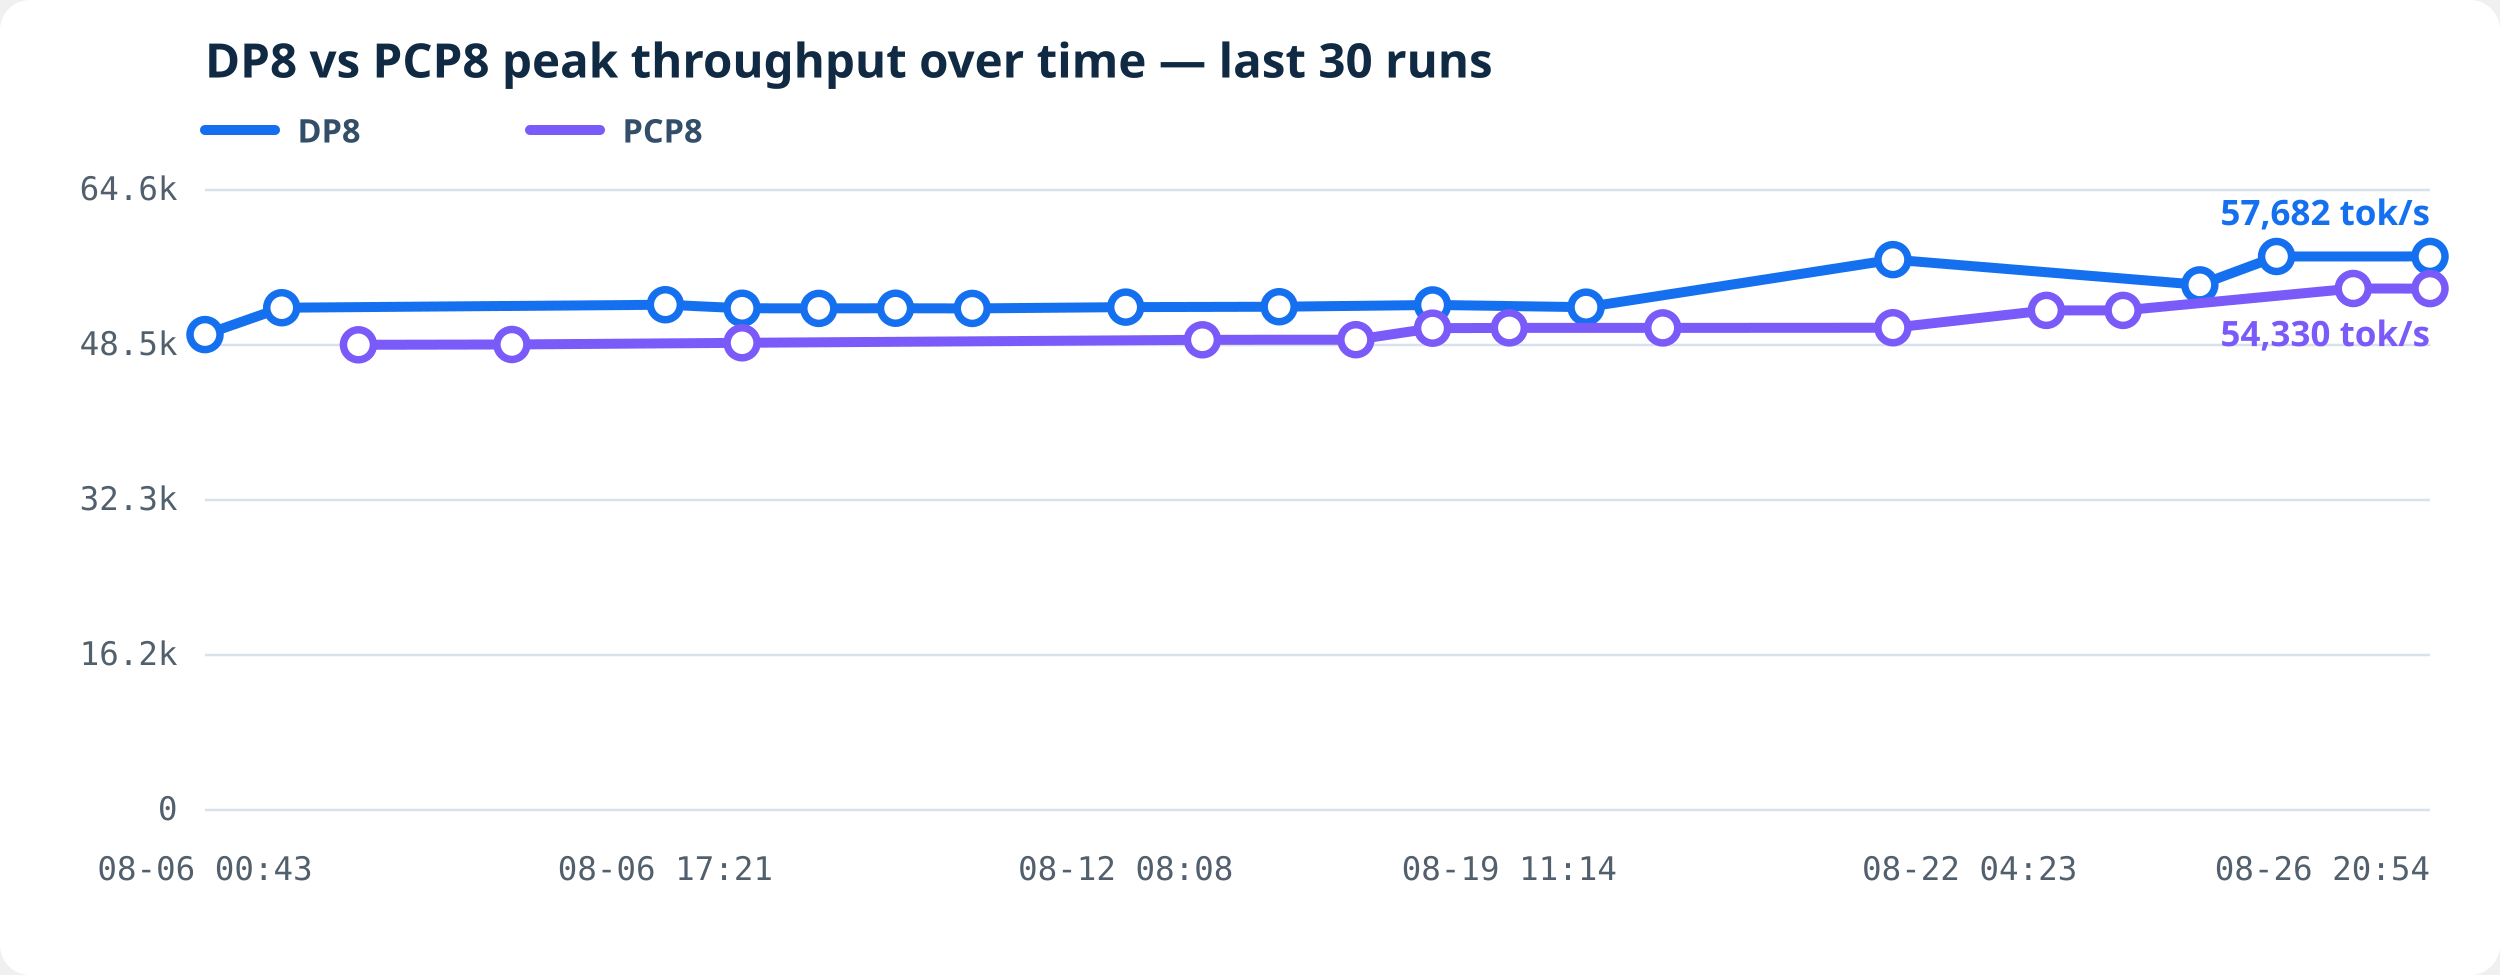
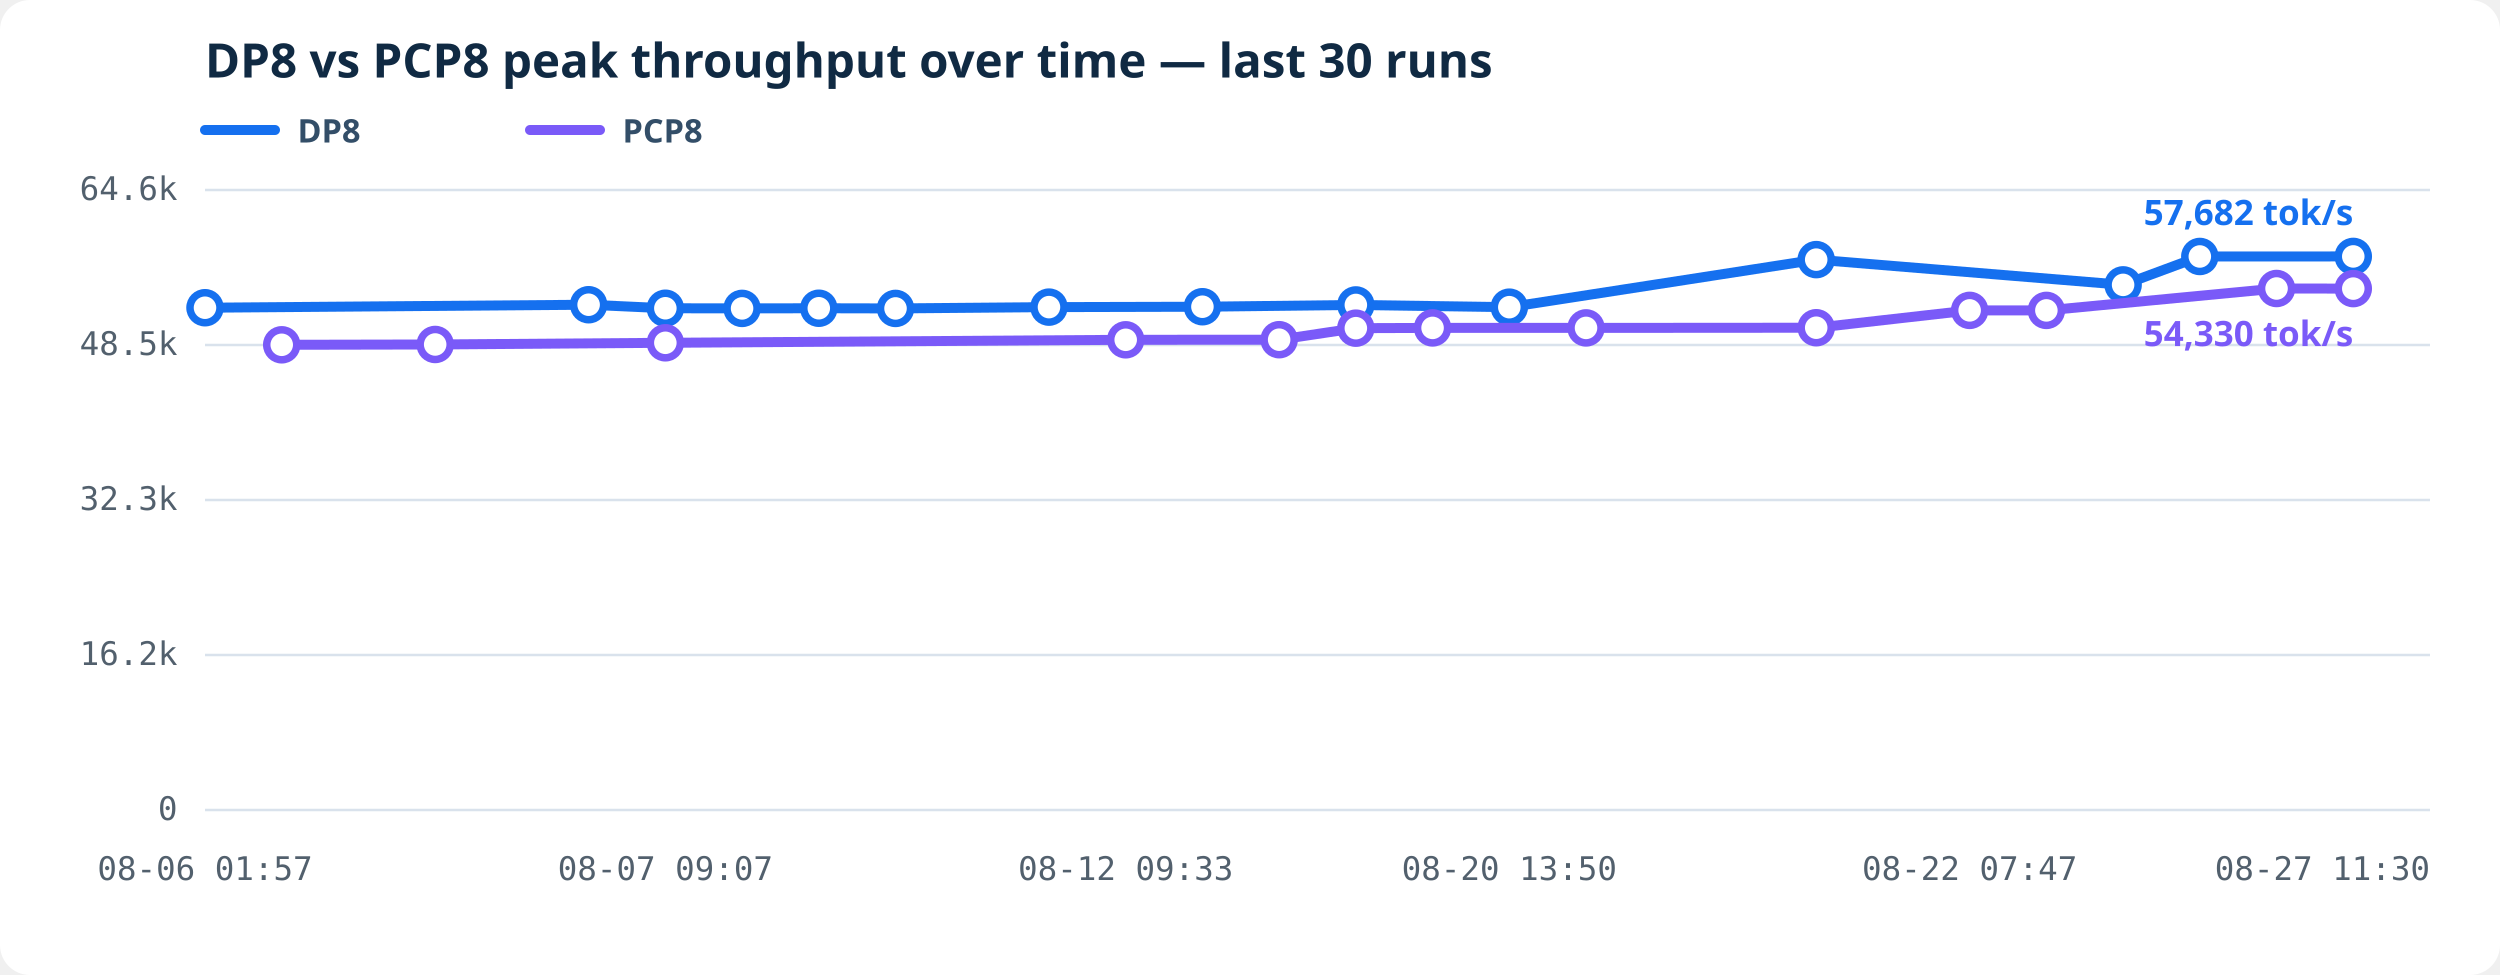
<svg xmlns="http://www.w3.org/2000/svg" viewBox="0 0 1000 390" role="img" aria-labelledby="history-title history-desc">
  <style>.bg{fill:#fff}.grid{stroke:#d9e2ec;stroke-width:1}.axis{fill:#52606d;font:13px ui-monospace,SFMono-Regular,Consolas,monospace}.heading{fill:#102a43;font:600 19px system-ui,sans-serif}.line{fill:none;stroke-width:4;stroke-linejoin:round;stroke-linecap:round}.dot{fill:#fff;stroke-width:3}.latest{stroke-width:3}.legend{fill:#334e68;font:600 13px system-ui,sans-serif}.value{font:600 14px system-ui,sans-serif}</style>
  <rect class="bg" width="1000" height="390" rx="12" />
  <text class="heading" x="82" y="31">DP8 vs PCP8 peak throughput over time — last 30 runs</text>
  <line x1="82" y1="52" x2="110" y2="52" stroke="#1570ef" stroke-width="4" stroke-linecap="round" />
  <text class="legend" x="119" y="57">DP8</text>
  <line x1="212" y1="52" x2="240" y2="52" stroke="#7a5af8" stroke-width="4" stroke-linecap="round" />
  <text class="legend" x="249" y="57">PCP8</text>
  <line class="grid" x1="82" y1="324.00" x2="972" y2="324.00" />
  <text class="axis" text-anchor="end" x="71" y="328.00">0</text>
  <line class="grid" x1="82" y1="262.00" x2="972" y2="262.00" />
  <text class="axis" text-anchor="end" x="71" y="266.00">16.2k</text>
  <line class="grid" x1="82" y1="200.00" x2="972" y2="200.00" />
  <text class="axis" text-anchor="end" x="71" y="204.00">32.3k</text>
  <line class="grid" x1="82" y1="138.00" x2="972" y2="138.00" />
  <text class="axis" text-anchor="end" x="71" y="142.00">48.5k</text>
  <line class="grid" x1="82" y1="76.00" x2="972" y2="76.00" />
  <text class="axis" text-anchor="end" x="71" y="80.00">64.6k</text>
-   <text class="axis" text-anchor="middle" x="82.00" y="352">08-06 00:43</text>
-   <text class="axis" text-anchor="middle" x="266.14" y="352">08-06 17:21</text>
-   <text class="axis" text-anchor="middle" x="450.28" y="352">08-12 08:08</text>
-   <text class="axis" text-anchor="middle" x="603.72" y="352">08-19 11:14</text>
-   <text class="axis" text-anchor="middle" x="787.86" y="352">08-22 04:23</text>
-   <text class="axis" text-anchor="end" x="972.00" y="352">08-26 20:54</text>
-   <polyline class="line" stroke="#1570ef" points="82.00,133.84 112.69,123.09 266.14,121.89 296.83,123.30 327.52,123.36 358.21,123.30 388.90,123.37 450.28,122.85 511.66,122.69 573.03,121.98 634.41,122.87 757.17,103.85 879.93,113.95 910.62,102.59 972.00,102.57" />
-   <circle class="dot" fill="#fff" stroke="#1570ef" cx="82.00" cy="133.84" r="6" />
-   <circle class="dot" fill="#fff" stroke="#1570ef" cx="112.69" cy="123.09" r="6" />
-   <circle class="dot" fill="#fff" stroke="#1570ef" cx="266.14" cy="121.89" r="6" />
-   <circle class="dot" fill="#fff" stroke="#1570ef" cx="296.83" cy="123.30" r="6" />
-   <circle class="dot" fill="#fff" stroke="#1570ef" cx="327.52" cy="123.36" r="6" />
-   <circle class="dot" fill="#fff" stroke="#1570ef" cx="358.21" cy="123.30" r="6" />
-   <circle class="dot" fill="#fff" stroke="#1570ef" cx="388.90" cy="123.37" r="6" />
-   <circle class="dot" fill="#fff" stroke="#1570ef" cx="450.28" cy="122.85" r="6" />
-   <circle class="dot" fill="#fff" stroke="#1570ef" cx="511.66" cy="122.69" r="6" />
-   <circle class="dot" fill="#fff" stroke="#1570ef" cx="573.03" cy="121.98" r="6" />
-   <circle class="dot" fill="#fff" stroke="#1570ef" cx="634.41" cy="122.87" r="6" />
-   <circle class="dot" fill="#fff" stroke="#1570ef" cx="757.17" cy="103.85" r="6" />
-   <circle class="dot" fill="#fff" stroke="#1570ef" cx="879.93" cy="113.95" r="6" />
-   <circle class="dot" fill="#fff" stroke="#1570ef" cx="910.62" cy="102.59" r="6" />
-   <circle class="dot latest" fill="#1570ef" stroke="#1570ef" cx="972.00" cy="102.57" r="6" />
-   <text class="value" fill="#1570ef" text-anchor="end" x="972.00" y="90.00">57,682 tok/s</text>
-   <polyline class="line" stroke="#7a5af8" points="143.38,137.92 204.76,137.79 296.83,137.12 480.97,135.92 542.34,135.88 573.03,131.27 603.72,131.16 665.10,131.16 757.17,131.09 818.55,124.15 849.24,124.16 941.31,115.40 972.00,115.44" />
-   <circle class="dot" fill="#fff" stroke="#7a5af8" cx="143.38" cy="137.92" r="6" />
-   <circle class="dot" fill="#fff" stroke="#7a5af8" cx="204.76" cy="137.79" r="6" />
-   <circle class="dot" fill="#fff" stroke="#7a5af8" cx="296.83" cy="137.12" r="6" />
-   <circle class="dot" fill="#fff" stroke="#7a5af8" cx="480.97" cy="135.92" r="6" />
-   <circle class="dot" fill="#fff" stroke="#7a5af8" cx="542.34" cy="135.88" r="6" />
-   <circle class="dot" fill="#fff" stroke="#7a5af8" cx="573.03" cy="131.27" r="6" />
-   <circle class="dot" fill="#fff" stroke="#7a5af8" cx="603.72" cy="131.16" r="6" />
-   <circle class="dot" fill="#fff" stroke="#7a5af8" cx="665.10" cy="131.16" r="6" />
-   <circle class="dot" fill="#fff" stroke="#7a5af8" cx="757.17" cy="131.09" r="6" />
-   <circle class="dot" fill="#fff" stroke="#7a5af8" cx="818.55" cy="124.15" r="6" />
-   <circle class="dot" fill="#fff" stroke="#7a5af8" cx="849.24" cy="124.16" r="6" />
-   <circle class="dot" fill="#fff" stroke="#7a5af8" cx="941.31" cy="115.40" r="6" />
-   <circle class="dot latest" fill="#7a5af8" stroke="#7a5af8" cx="972.00" cy="115.44" r="6" />
-   <text class="value" fill="#7a5af8" text-anchor="end" x="972.00" y="138.44">54,330 tok/s</text>
+   <text class="axis" text-anchor="middle" x="82.00" y="352">08-06 01:57</text>
+   <text class="axis" text-anchor="middle" x="266.14" y="352">08-07 09:07</text>
+   <text class="axis" text-anchor="middle" x="450.28" y="352">08-12 09:33</text>
+   <text class="axis" text-anchor="middle" x="603.72" y="352">08-20 13:50</text>
+   <text class="axis" text-anchor="middle" x="787.86" y="352">08-22 07:47</text>
+   <text class="axis" text-anchor="end" x="972.00" y="352">08-27 11:30</text>
+   <polyline class="line" stroke="#1570ef" points="82.00,123.09 235.45,121.89 266.14,123.30 296.83,123.36 327.52,123.30 358.21,123.37 419.59,122.85 480.97,122.69 542.34,121.98 603.72,122.87 726.48,103.85 849.24,113.95 879.93,102.59 941.31,102.57" />
+   <circle class="dot" fill="#fff" stroke="#1570ef" cx="82.00" cy="123.09" r="6" />
+   <circle class="dot" fill="#fff" stroke="#1570ef" cx="235.45" cy="121.89" r="6" />
+   <circle class="dot" fill="#fff" stroke="#1570ef" cx="266.14" cy="123.30" r="6" />
+   <circle class="dot" fill="#fff" stroke="#1570ef" cx="296.83" cy="123.36" r="6" />
+   <circle class="dot" fill="#fff" stroke="#1570ef" cx="327.52" cy="123.30" r="6" />
+   <circle class="dot" fill="#fff" stroke="#1570ef" cx="358.21" cy="123.37" r="6" />
+   <circle class="dot" fill="#fff" stroke="#1570ef" cx="419.59" cy="122.85" r="6" />
+   <circle class="dot" fill="#fff" stroke="#1570ef" cx="480.97" cy="122.69" r="6" />
+   <circle class="dot" fill="#fff" stroke="#1570ef" cx="542.34" cy="121.98" r="6" />
+   <circle class="dot" fill="#fff" stroke="#1570ef" cx="603.72" cy="122.87" r="6" />
+   <circle class="dot" fill="#fff" stroke="#1570ef" cx="726.48" cy="103.85" r="6" />
+   <circle class="dot" fill="#fff" stroke="#1570ef" cx="849.24" cy="113.95" r="6" />
+   <circle class="dot" fill="#fff" stroke="#1570ef" cx="879.93" cy="102.59" r="6" />
+   <circle class="dot latest" fill="#1570ef" stroke="#1570ef" cx="941.31" cy="102.57" r="6" />
+   <text class="value" fill="#1570ef" text-anchor="end" x="941.31" y="90.00">57,682 tok/s</text>
+   <polyline class="line" stroke="#7a5af8" points="112.69,137.92 174.07,137.79 266.14,137.12 450.28,135.92 511.66,135.88 542.34,131.27 573.03,131.16 634.41,131.16 726.48,131.09 787.86,124.15 818.55,124.16 910.62,115.40 941.31,115.44" />
+   <circle class="dot" fill="#fff" stroke="#7a5af8" cx="112.69" cy="137.92" r="6" />
+   <circle class="dot" fill="#fff" stroke="#7a5af8" cx="174.07" cy="137.79" r="6" />
+   <circle class="dot" fill="#fff" stroke="#7a5af8" cx="266.14" cy="137.12" r="6" />
+   <circle class="dot" fill="#fff" stroke="#7a5af8" cx="450.28" cy="135.92" r="6" />
+   <circle class="dot" fill="#fff" stroke="#7a5af8" cx="511.66" cy="135.88" r="6" />
+   <circle class="dot" fill="#fff" stroke="#7a5af8" cx="542.34" cy="131.27" r="6" />
+   <circle class="dot" fill="#fff" stroke="#7a5af8" cx="573.03" cy="131.16" r="6" />
+   <circle class="dot" fill="#fff" stroke="#7a5af8" cx="634.41" cy="131.16" r="6" />
+   <circle class="dot" fill="#fff" stroke="#7a5af8" cx="726.48" cy="131.09" r="6" />
+   <circle class="dot" fill="#fff" stroke="#7a5af8" cx="787.86" cy="124.15" r="6" />
+   <circle class="dot" fill="#fff" stroke="#7a5af8" cx="818.55" cy="124.16" r="6" />
+   <circle class="dot" fill="#fff" stroke="#7a5af8" cx="910.62" cy="115.40" r="6" />
+   <circle class="dot latest" fill="#7a5af8" stroke="#7a5af8" cx="941.31" cy="115.44" r="6" />
+   <text class="value" fill="#7a5af8" text-anchor="end" x="941.31" y="138.44">54,330 tok/s</text>
</svg>
